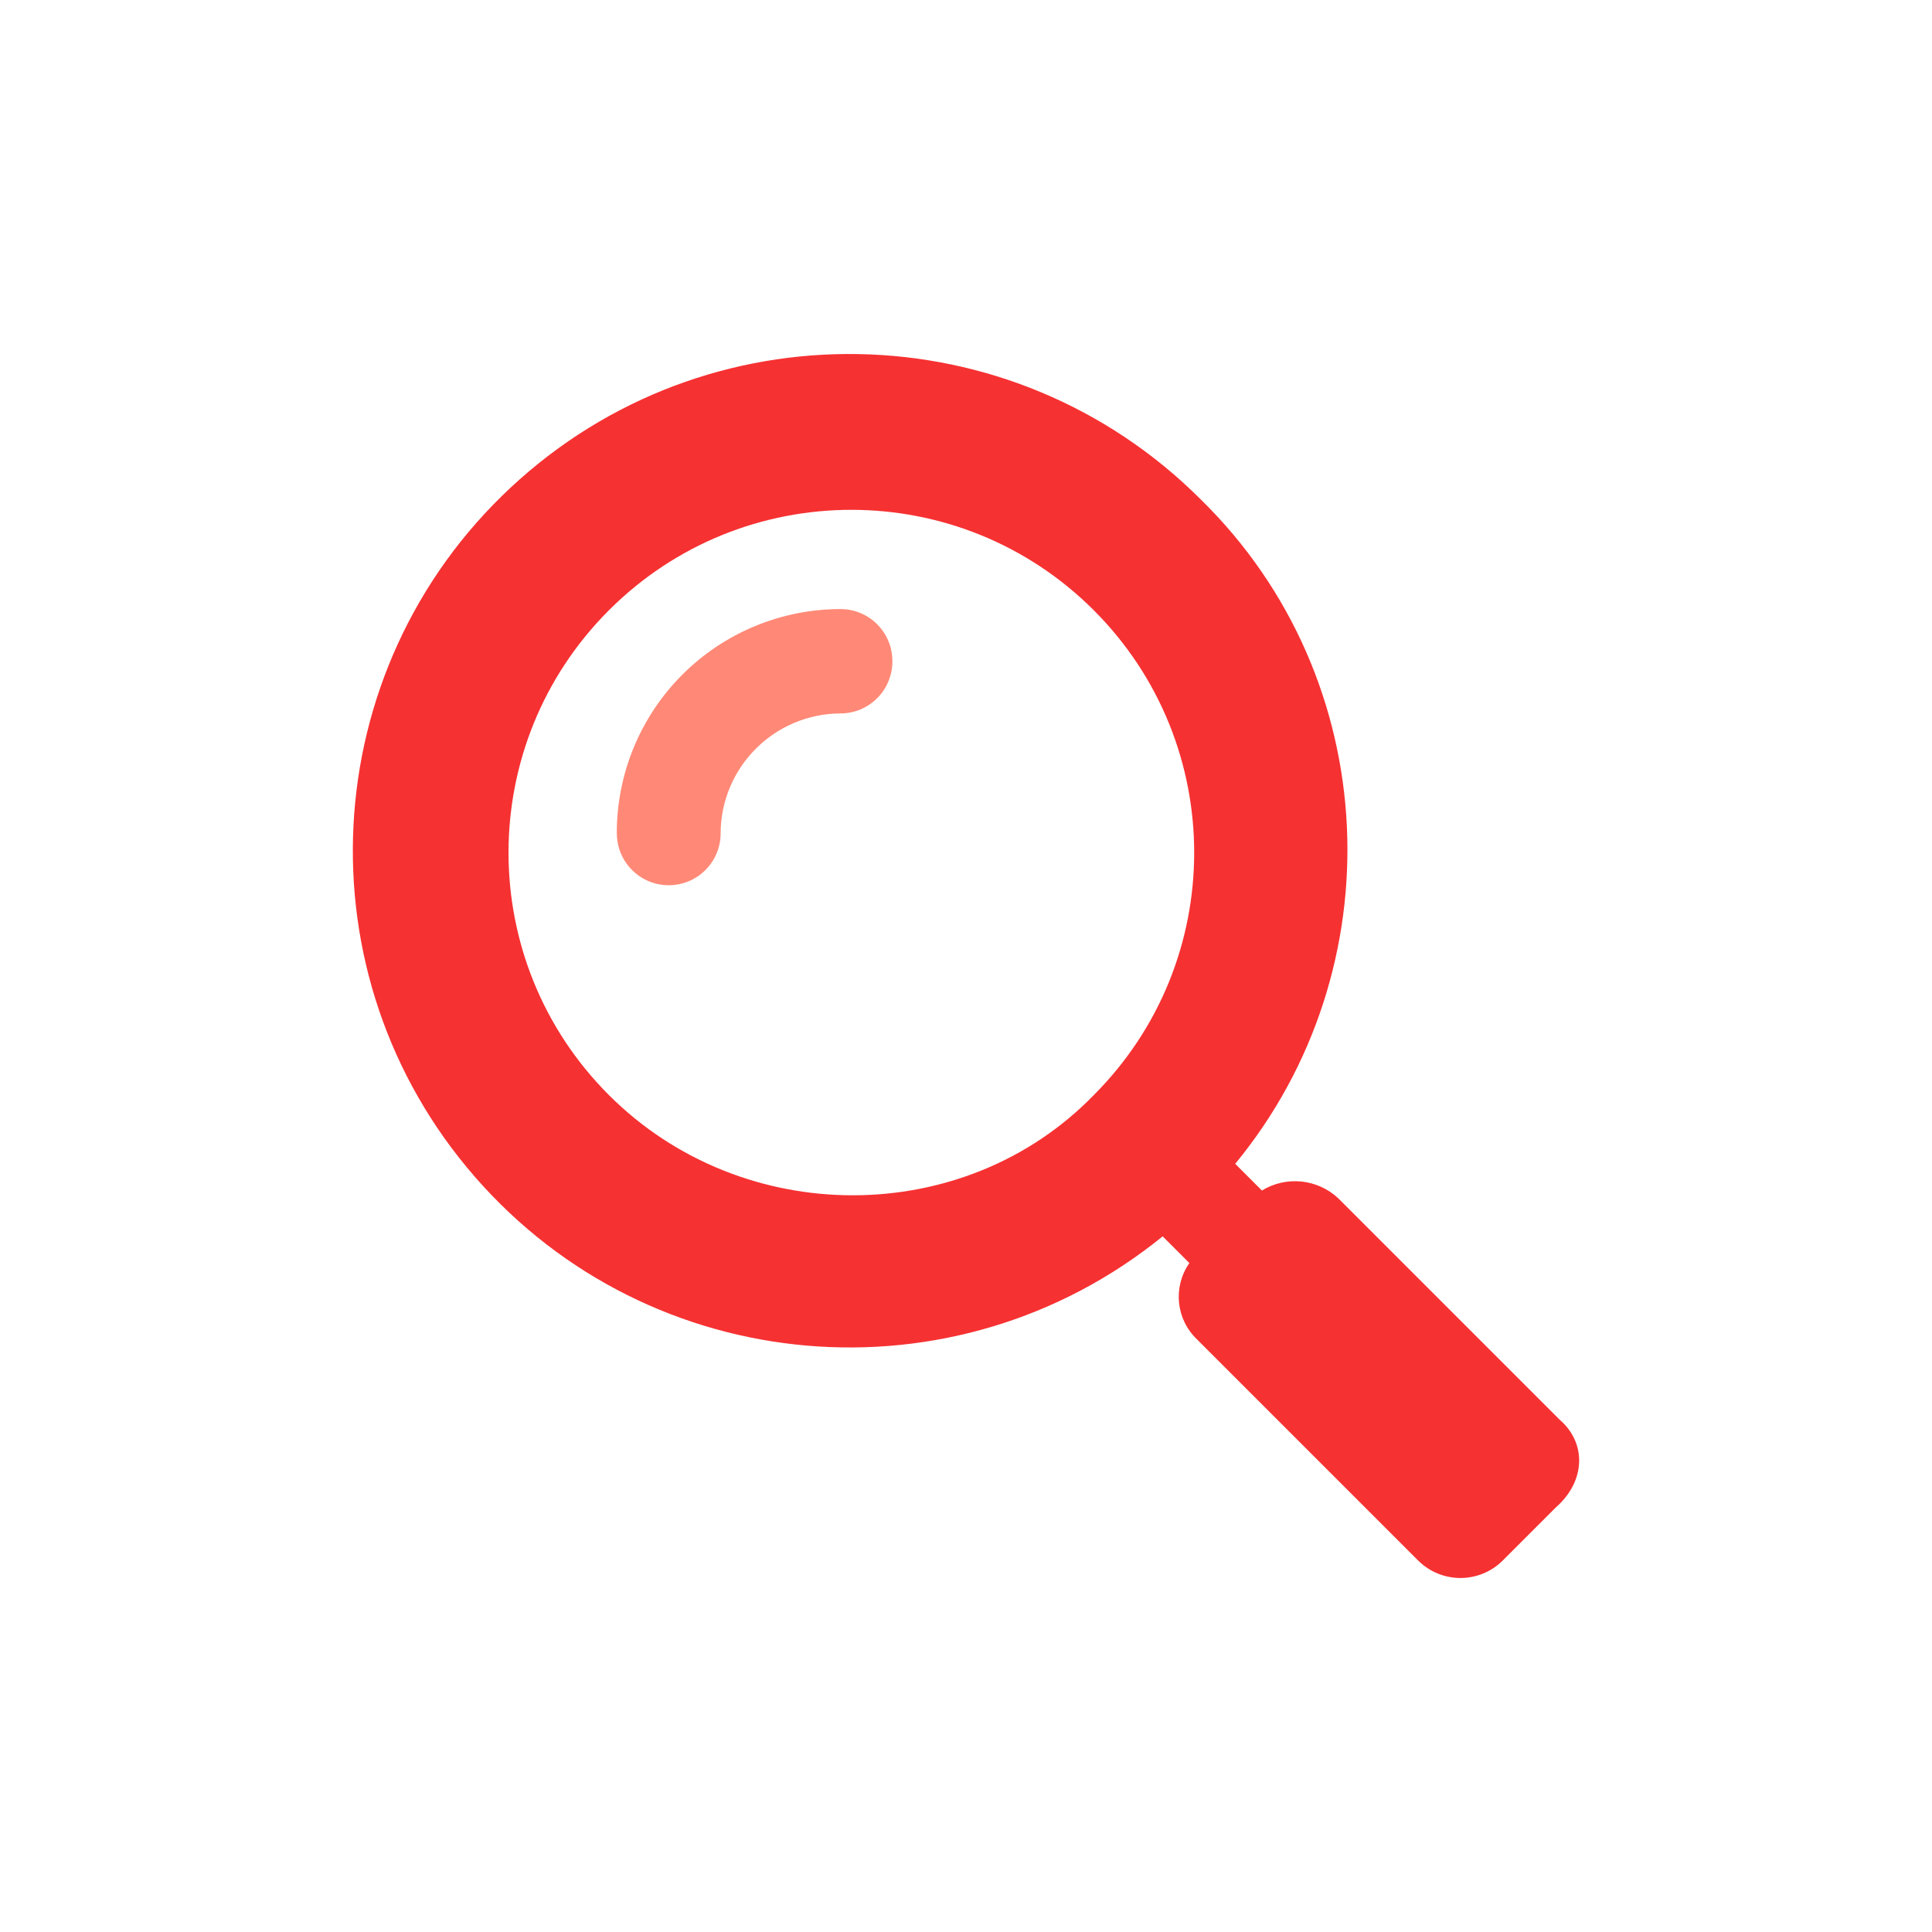
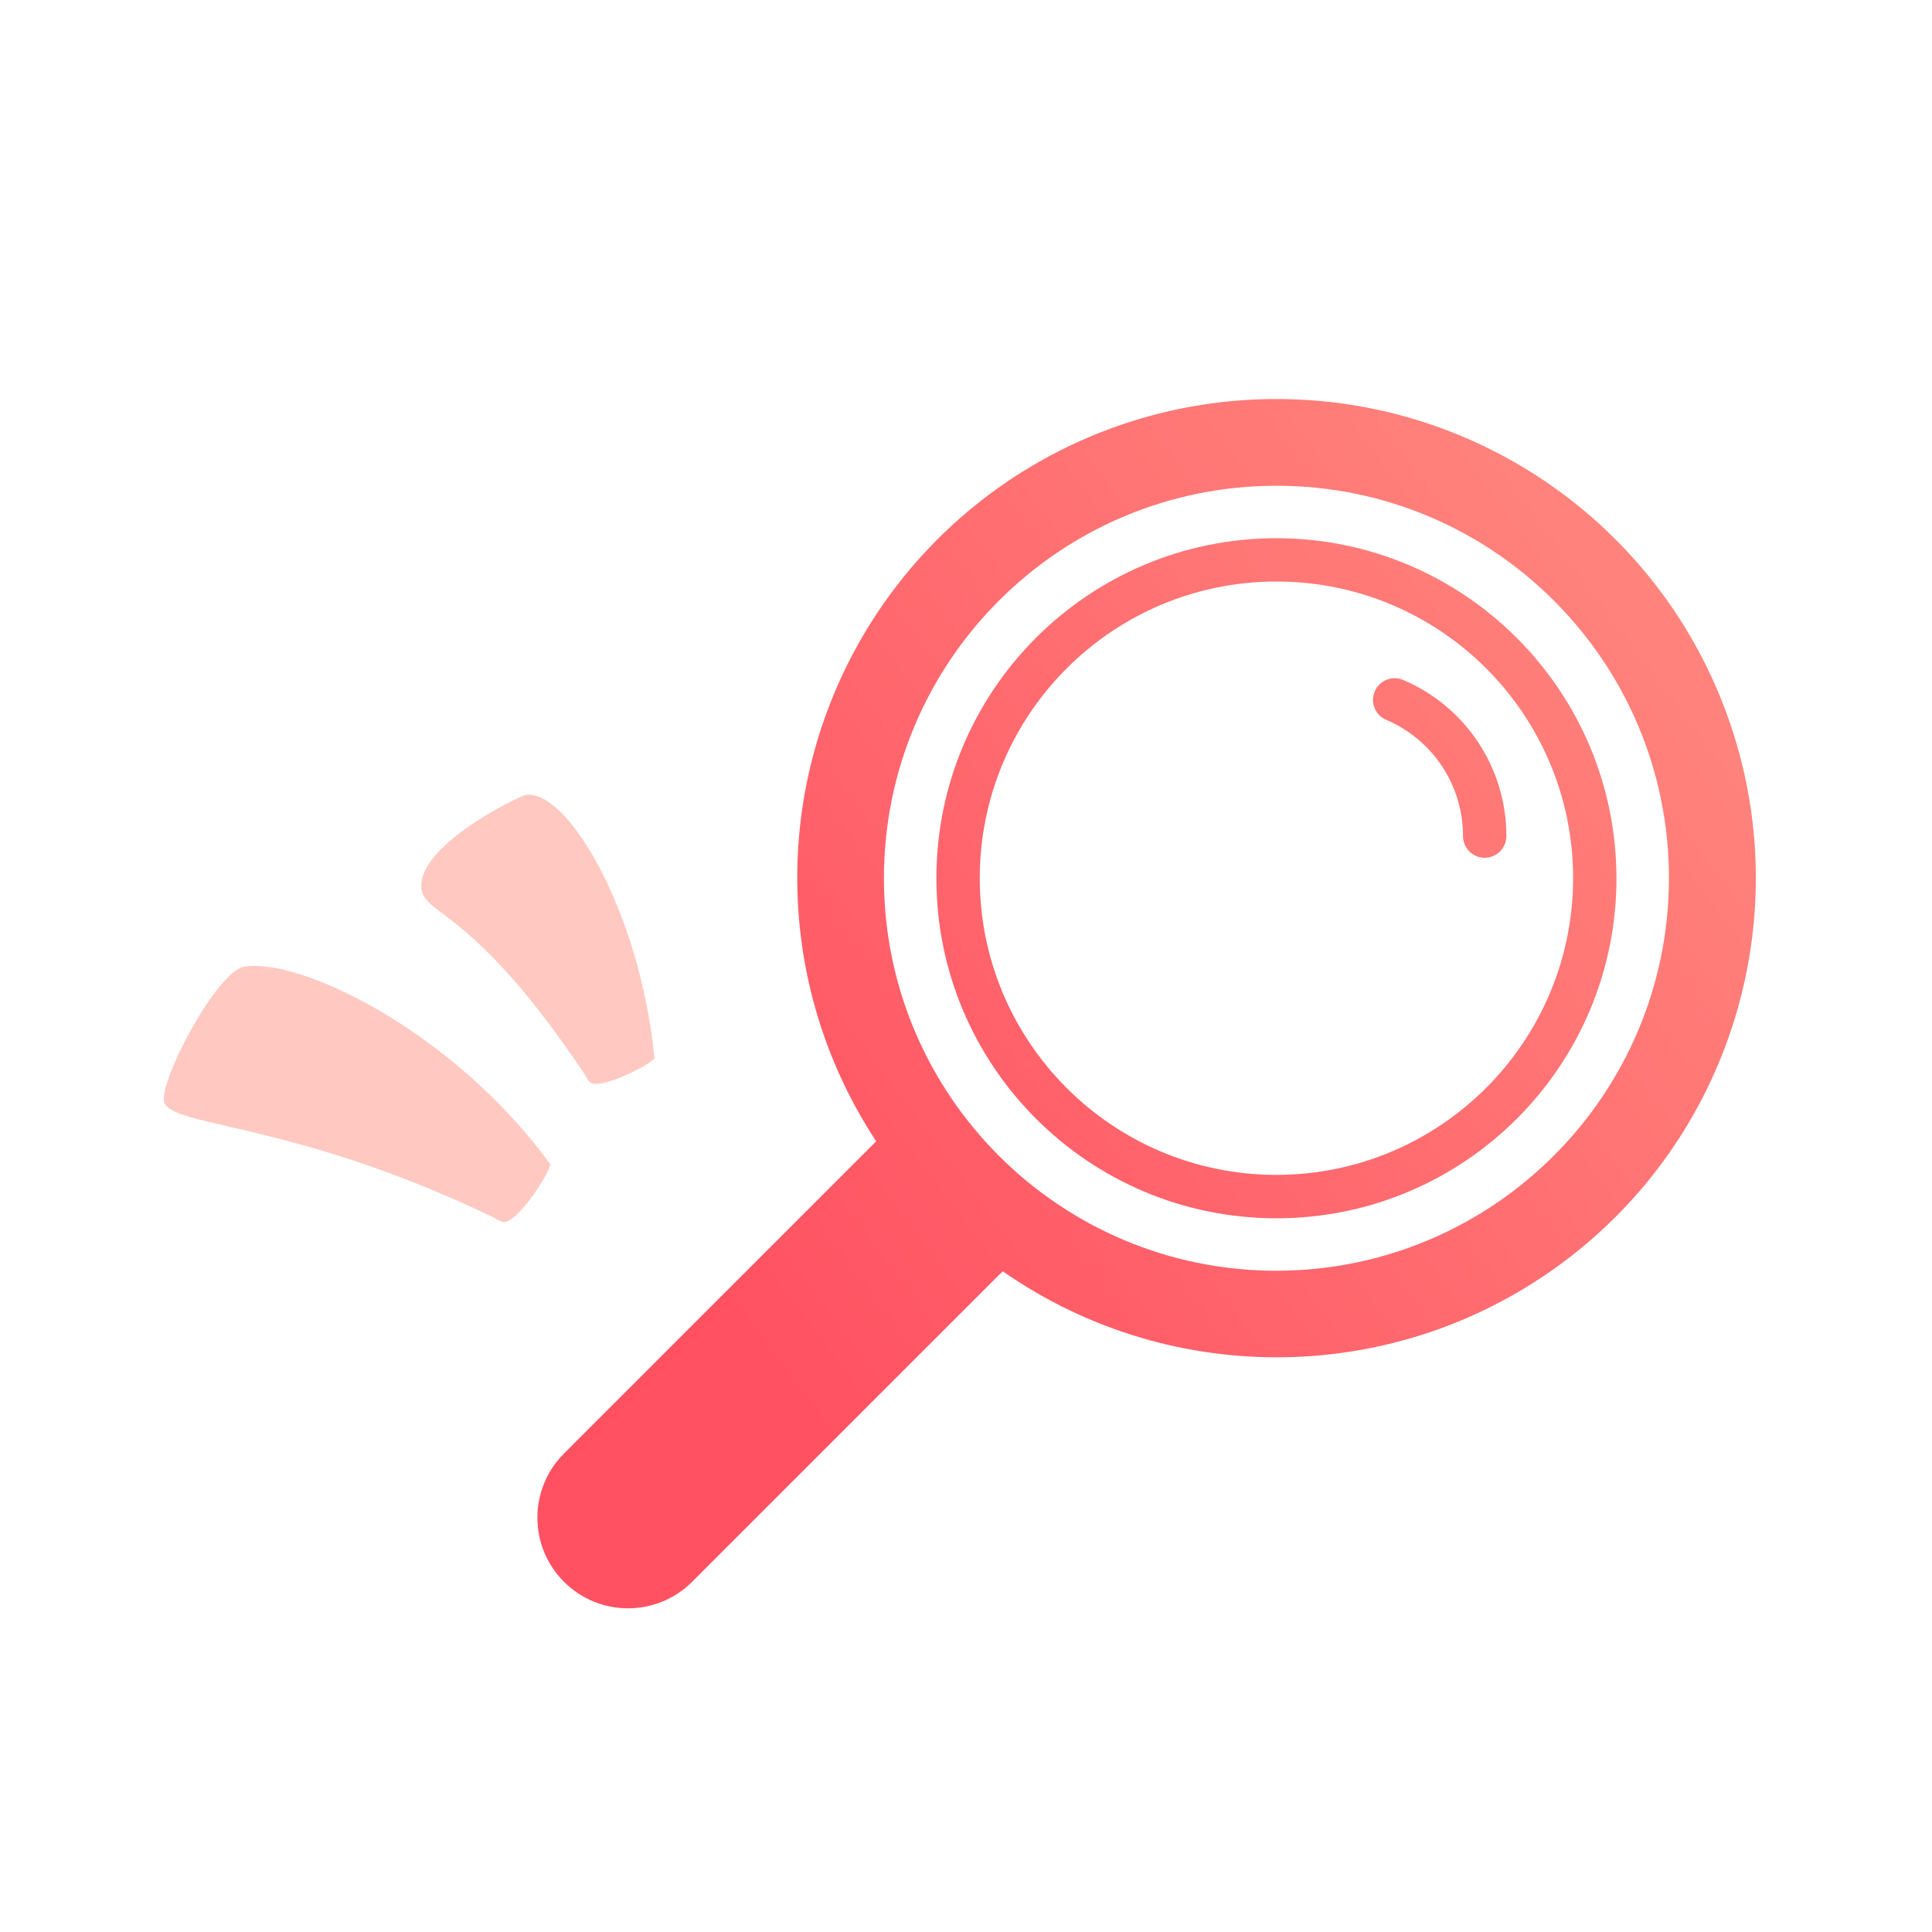
- <svg xmlns="http://www.w3.org/2000/svg" id="Calque_1" data-name="Calque 1" viewBox="0 0 400 400" version="1.1">
-   <style id="style840" />
-   <defs id="defs4">
-     <style id="style2">.cls-1{fill:#f63132;}.cls-2{fill:#ff8976;}</style>
+ <svg xmlns="http://www.w3.org/2000/svg" xmlns:xlink="http://www.w3.org/1999/xlink" id="Calque_1" data-name="Calque 1" viewBox="0 0 500 500">
+   <defs>
+     <style>.cls-1{fill:#ffc8c0;}.cls-2{fill:url(#Dégradé_sans_nom_61);}.cls-3{fill:url(#Dégradé_sans_nom_61-2);}.cls-4{fill:url(#Dégradé_sans_nom_61-3);}</style>
+     <linearGradient id="Dégradé_sans_nom_61" x1="507.57" y1="94.76" x2="185.71" y2="335.42" gradientUnits="userSpaceOnUse">
+       <stop offset="0" stop-color="#ff9485" />
+       <stop offset="1" stop-color="#ff5162" />
+     </linearGradient>
+     <linearGradient id="Dégradé_sans_nom_61-2" x1="507.57" y1="94.76" x2="185.72" y2="335.42" xlink:href="#Dégradé_sans_nom_61" />
+     <linearGradient id="Dégradé_sans_nom_61-3" x1="508.99" y1="96.67" x2="187.14" y2="337.33" xlink:href="#Dégradé_sans_nom_61" />
  </defs>
-   <g id="g844" transform="matrix(1.09301,0,0,1.09301,-11.9859,-18.62369)">
-     <path class="cls-1" d="M 306.38,285.94 264.44,244 A 12,12 0 0 0 250,242.55 l -5.06,-5.06 c 30.37,-36.88 28.2,-91.84 -6.51,-125.83 a 94.09,94.09 0 1 0 -7.23,139.57 l 5.06,5.06 a 11.13,11.13 0 0 0 1.45,14.46 l 41.94,41.94 a 11.35,11.35 0 0 0 15.91,0 l 10.12,-10.12 c 5.76,-5.06 5.76,-12.29 0.7,-16.63 z M 126.31,224.47 a 64.94,64.94 0 1 1 91.84,0 c -24.58,25.31 -66.53,25.31 -91.84,0 z" id="path8" />
-     <path class="cls-2" d="m 127.81,174.89 a 9.83,9.83 0 1 0 19.66,0 22.79,22.79 0 0 1 22.71,-22.71 9.84,9.84 0 0 0 9.82,-9.9 v -0.05 a 9.83,9.83 0 0 0 -9.82,-9.82 42.4,42.4 0 0 0 -42.38,42.47 z" id="path10" />
-   </g>
+   <path class="cls-1" d="M63.21,250.17c14.79-2.35,54.3,17,79.11,51,.73,1-8.3,15.69-12.18,15.08a9.34,9.34,0,0,1-2.43-1.19c-49.93-24.07-80.93-23.29-85-29.25C40,281.84,55.9,251.33,63.21,250.17Z" />
+   <path class="cls-1" d="M136,205.76c10.46-1.9,29.53,29.47,33.37,68,.11,1.13-13.93,8.58-16.72,6.29a8.61,8.61,0,0,1-1.37-2.08c-28.41-42.46-41-41-42.14-47.6C107.09,219.29,134.17,206.08,136,205.76Z" />
+   <path class="cls-2" d="M330.34,103.27A123.93,123.93,0,0,0,226.76,295.37l-80.81,80.81a23.46,23.46,0,0,0,33.18,33.18L259.5,329a124,124,0,1,0,70.84-225.73Zm0,225.6A101.58,101.58,0,1,1,431.92,227.29,101.7,101.7,0,0,1,330.34,328.87Z" />
+   <path class="cls-3" d="M330.34,139.29a88,88,0,1,0,88,88A88.09,88.09,0,0,0,330.34,139.29Zm0,164.77a76.78,76.78,0,1,1,76.78-76.78A76.86,76.86,0,0,1,330.34,304.06Z" />
+   <path class="cls-4" d="M363,175.91a5.61,5.61,0,0,0-4.37,10.33,32.67,32.67,0,0,1,20,30.14,5.61,5.61,0,1,0,11.22,0A43.87,43.87,0,0,0,363,175.91Z" />
</svg>
